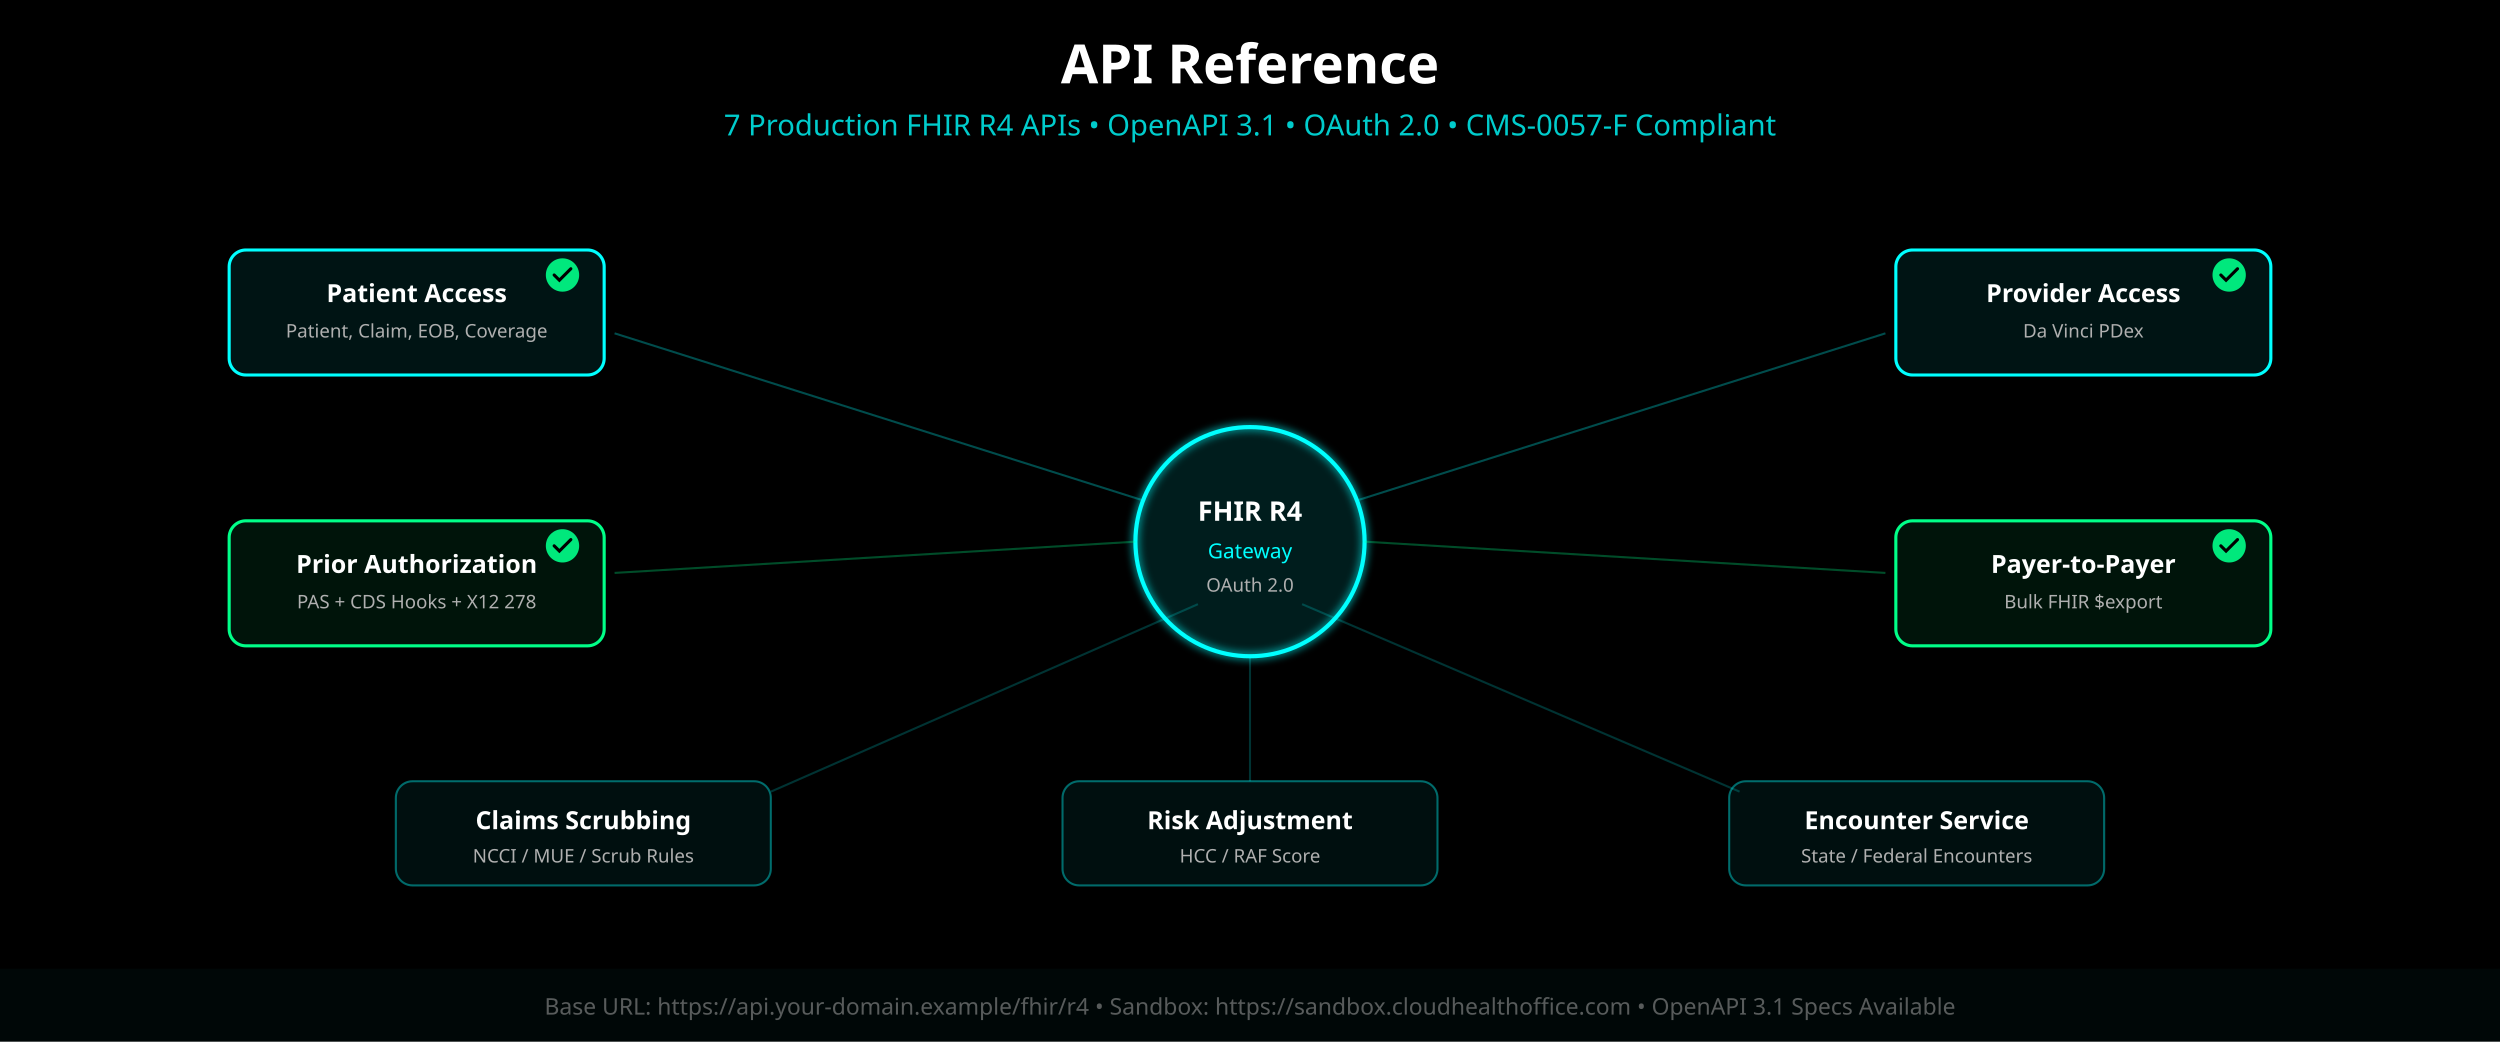
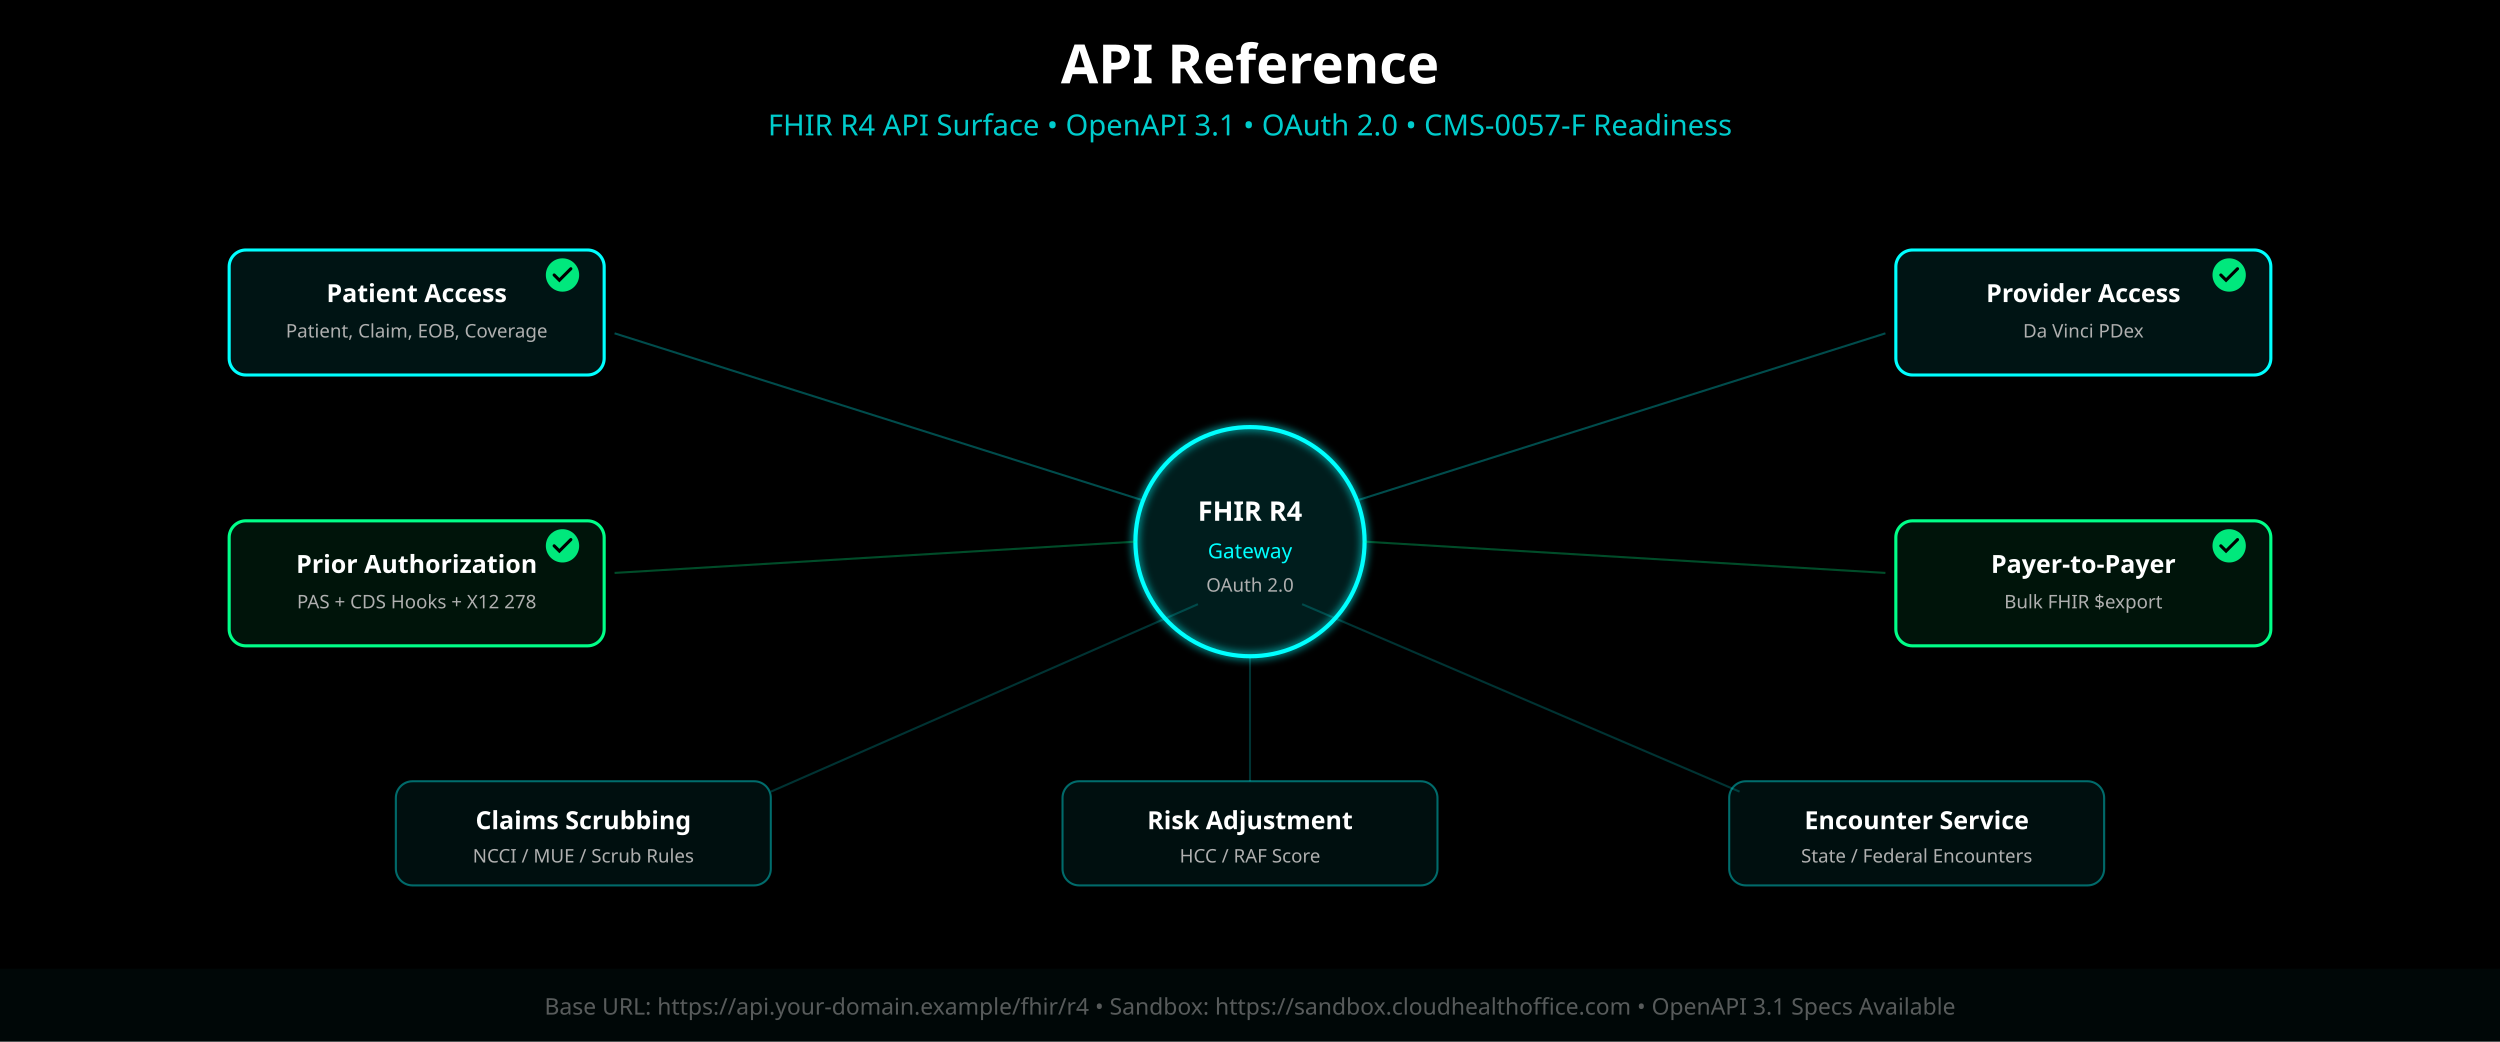
<svg xmlns="http://www.w3.org/2000/svg" width="1200" height="500" viewBox="0 0 1200 500">
  <defs>
    <linearGradient id="cyanGrad" x1="0%" y1="0%" x2="100%" y2="0%">
      <stop offset="0%" stop-color="#00ffff" />
      <stop offset="100%" stop-color="#00ff88" />
    </linearGradient>
    <filter id="glow">
      <feGaussianBlur stdDeviation="2" result="blur" />
      <feMerge>
        <feMergeNode in="blur" />
        <feMergeNode in="SourceGraphic" />
      </feMerge>
    </filter>
  </defs>
  <rect width="1200" height="500" fill="#000000" />
  <text x="600" y="40" font-family="Segoe UI, system-ui, sans-serif" font-size="26" font-weight="900" fill="#ffffff" text-anchor="middle">API Reference</text>
-   <text x="600" y="65" font-family="Segoe UI, system-ui, sans-serif" font-size="14" fill="#00ffff" text-anchor="middle" opacity="0.8">7 Production FHIR R4 APIs • OpenAPI 3.1 • OAuth 2.0 • CMS-0057-F Compliant</text>
+   <text x="600" y="65" font-family="Segoe UI, system-ui, sans-serif" font-size="14" fill="#00ffff" text-anchor="middle" opacity="0.8">FHIR R4 API Surface • OpenAPI 3.1 • OAuth 2.0 • CMS-0057-F Readiness</text>
  <g transform="translate(600, 260)">
    <circle cx="0" cy="0" r="55" fill="rgba(0,255,255,0.06)" stroke="#00ffff" stroke-width="2" filter="url(#glow)" />
    <text x="0" y="-10" font-family="Segoe UI, system-ui, sans-serif" font-size="13" font-weight="700" fill="#ffffff" text-anchor="middle">FHIR R4</text>
    <text x="0" y="8" font-family="Segoe UI, system-ui, sans-serif" font-size="10" fill="#00ffff" text-anchor="middle">Gateway</text>
    <text x="0" y="24" font-family="Segoe UI, system-ui, sans-serif" font-size="9" fill="#b0b0b0" text-anchor="middle">OAuth 2.0</text>
  </g>
  <g transform="translate(200, 150)">
    <rect x="-90" y="-30" width="180" height="60" rx="8" fill="rgba(0,255,255,0.08)" stroke="#00ffff" stroke-width="1.5" />
    <text x="0" y="-5" font-family="Segoe UI, system-ui, sans-serif" font-size="12" font-weight="700" fill="#fff" text-anchor="middle">Patient Access</text>
    <text x="0" y="12" font-family="Segoe UI, system-ui, sans-serif" font-size="9" fill="#b0b0b0" text-anchor="middle">Patient, Claim, EOB, Coverage</text>
    <circle cx="70" cy="-18" r="8" fill="#00ff88" opacity="0.9" />
    <path d="M66 -18 L68.5 -15.5 L74 -21" fill="none" stroke="#000" stroke-width="1.5" stroke-linecap="round" />
  </g>
  <line x1="295" y1="160" x2="548" y2="240" stroke="#00ffff" stroke-width="1" opacity="0.3" />
  <g transform="translate(1000, 150)">
    <rect x="-90" y="-30" width="180" height="60" rx="8" fill="rgba(0,255,255,0.08)" stroke="#00ffff" stroke-width="1.5" />
    <text x="0" y="-5" font-family="Segoe UI, system-ui, sans-serif" font-size="12" font-weight="700" fill="#fff" text-anchor="middle">Provider Access</text>
    <text x="0" y="12" font-family="Segoe UI, system-ui, sans-serif" font-size="9" fill="#b0b0b0" text-anchor="middle">Da Vinci PDex</text>
    <circle cx="70" cy="-18" r="8" fill="#00ff88" opacity="0.9" />
    <path d="M66 -18 L68.5 -15.5 L74 -21" fill="none" stroke="#000" stroke-width="1.5" stroke-linecap="round" />
  </g>
  <line x1="905" y1="160" x2="652" y2="240" stroke="#00ffff" stroke-width="1" opacity="0.3" />
  <g transform="translate(200, 280)">
    <rect x="-90" y="-30" width="180" height="60" rx="8" fill="rgba(0,255,136,0.08)" stroke="#00ff88" stroke-width="1.5" />
    <text x="0" y="-5" font-family="Segoe UI, system-ui, sans-serif" font-size="12" font-weight="700" fill="#fff" text-anchor="middle">Prior Authorization</text>
    <text x="0" y="12" font-family="Segoe UI, system-ui, sans-serif" font-size="9" fill="#b0b0b0" text-anchor="middle">PAS + CDS Hooks + X12 278</text>
    <circle cx="70" cy="-18" r="8" fill="#00ff88" opacity="0.9" />
    <path d="M66 -18 L68.5 -15.5 L74 -21" fill="none" stroke="#000" stroke-width="1.5" stroke-linecap="round" />
  </g>
  <line x1="295" y1="275" x2="545" y2="260" stroke="#00ff88" stroke-width="1" opacity="0.3" />
  <g transform="translate(1000, 280)">
    <rect x="-90" y="-30" width="180" height="60" rx="8" fill="rgba(0,255,136,0.08)" stroke="#00ff88" stroke-width="1.5" />
    <text x="0" y="-5" font-family="Segoe UI, system-ui, sans-serif" font-size="12" font-weight="700" fill="#fff" text-anchor="middle">Payer-to-Payer</text>
    <text x="0" y="12" font-family="Segoe UI, system-ui, sans-serif" font-size="9" fill="#b0b0b0" text-anchor="middle">Bulk FHIR $export</text>
    <circle cx="70" cy="-18" r="8" fill="#00ff88" opacity="0.9" />
    <path d="M66 -18 L68.5 -15.5 L74 -21" fill="none" stroke="#000" stroke-width="1.5" stroke-linecap="round" />
  </g>
  <line x1="905" y1="275" x2="655" y2="260" stroke="#00ff88" stroke-width="1" opacity="0.3" />
  <g transform="translate(280, 400)">
    <rect x="-90" y="-25" width="180" height="50" rx="8" fill="rgba(0,255,255,0.06)" stroke="rgba(0,255,255,0.4)" stroke-width="1" />
    <text x="0" y="-2" font-family="Segoe UI, system-ui, sans-serif" font-size="12" font-weight="700" fill="#fff" text-anchor="middle">Claims Scrubbing</text>
    <text x="0" y="14" font-family="Segoe UI, system-ui, sans-serif" font-size="9" fill="#b0b0b0" text-anchor="middle">NCCI / MUE / Scrub Rules</text>
  </g>
  <line x1="370" y1="380" x2="575" y2="290" stroke="#00ffff" stroke-width="1" opacity="0.2" />
  <g transform="translate(600, 400)">
    <rect x="-90" y="-25" width="180" height="50" rx="8" fill="rgba(0,255,255,0.06)" stroke="rgba(0,255,255,0.4)" stroke-width="1" />
    <text x="0" y="-2" font-family="Segoe UI, system-ui, sans-serif" font-size="12" font-weight="700" fill="#fff" text-anchor="middle">Risk Adjustment</text>
    <text x="0" y="14" font-family="Segoe UI, system-ui, sans-serif" font-size="9" fill="#b0b0b0" text-anchor="middle">HCC / RAF Score</text>
  </g>
  <line x1="600" y1="375" x2="600" y2="315" stroke="#00ffff" stroke-width="1" opacity="0.2" />
  <g transform="translate(920, 400)">
    <rect x="-90" y="-25" width="180" height="50" rx="8" fill="rgba(0,255,255,0.06)" stroke="rgba(0,255,255,0.4)" stroke-width="1" />
    <text x="0" y="-2" font-family="Segoe UI, system-ui, sans-serif" font-size="12" font-weight="700" fill="#fff" text-anchor="middle">Encounter Service</text>
    <text x="0" y="14" font-family="Segoe UI, system-ui, sans-serif" font-size="9" fill="#b0b0b0" text-anchor="middle">State / Federal Encounters</text>
  </g>
  <line x1="835" y1="380" x2="625" y2="290" stroke="#00ffff" stroke-width="1" opacity="0.2" />
  <g transform="translate(0, 465)">
    <rect x="0" y="0" width="1200" height="35" fill="rgba(0,255,255,0.03)" />
    <text x="600" y="22" font-family="Segoe UI, system-ui, sans-serif" font-size="11" fill="rgba(176,176,176,0.5)" text-anchor="middle">Base URL: https://api.your-domain.example/fhir/r4 • Sandbox: https://sandbox.cloudhealthoffice.com • OpenAPI 3.1 Specs Available</text>
  </g>
</svg>
